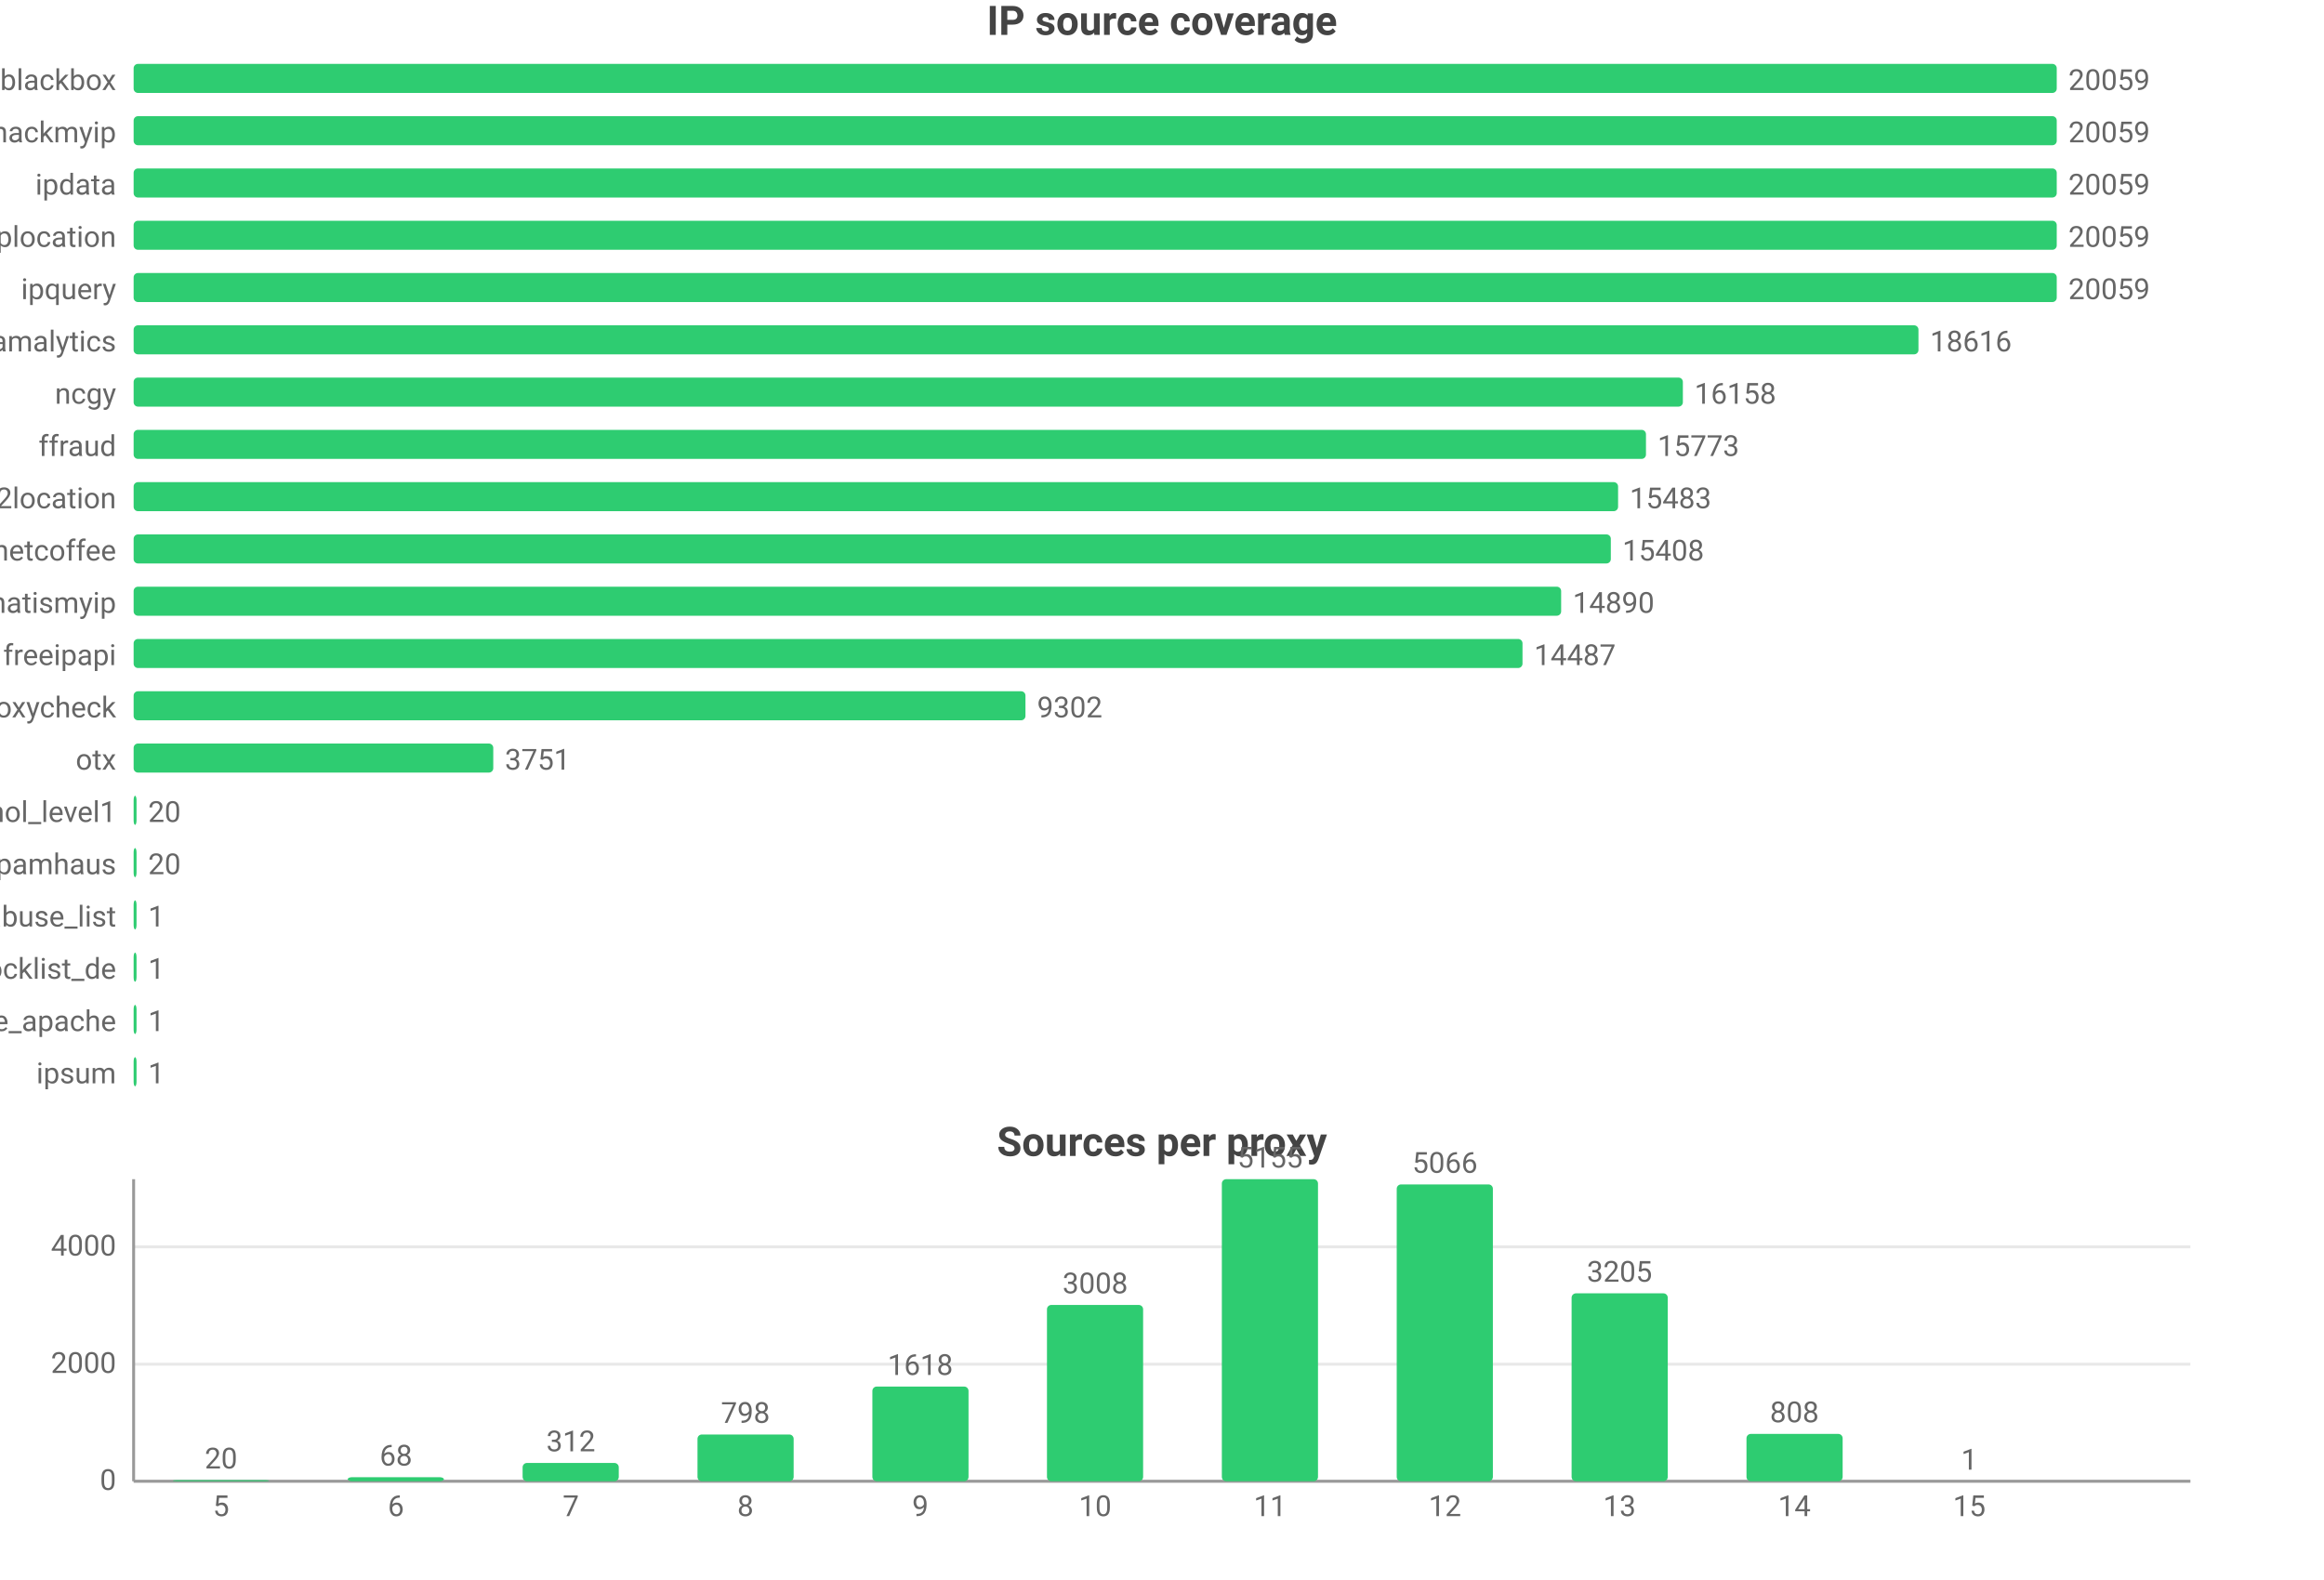
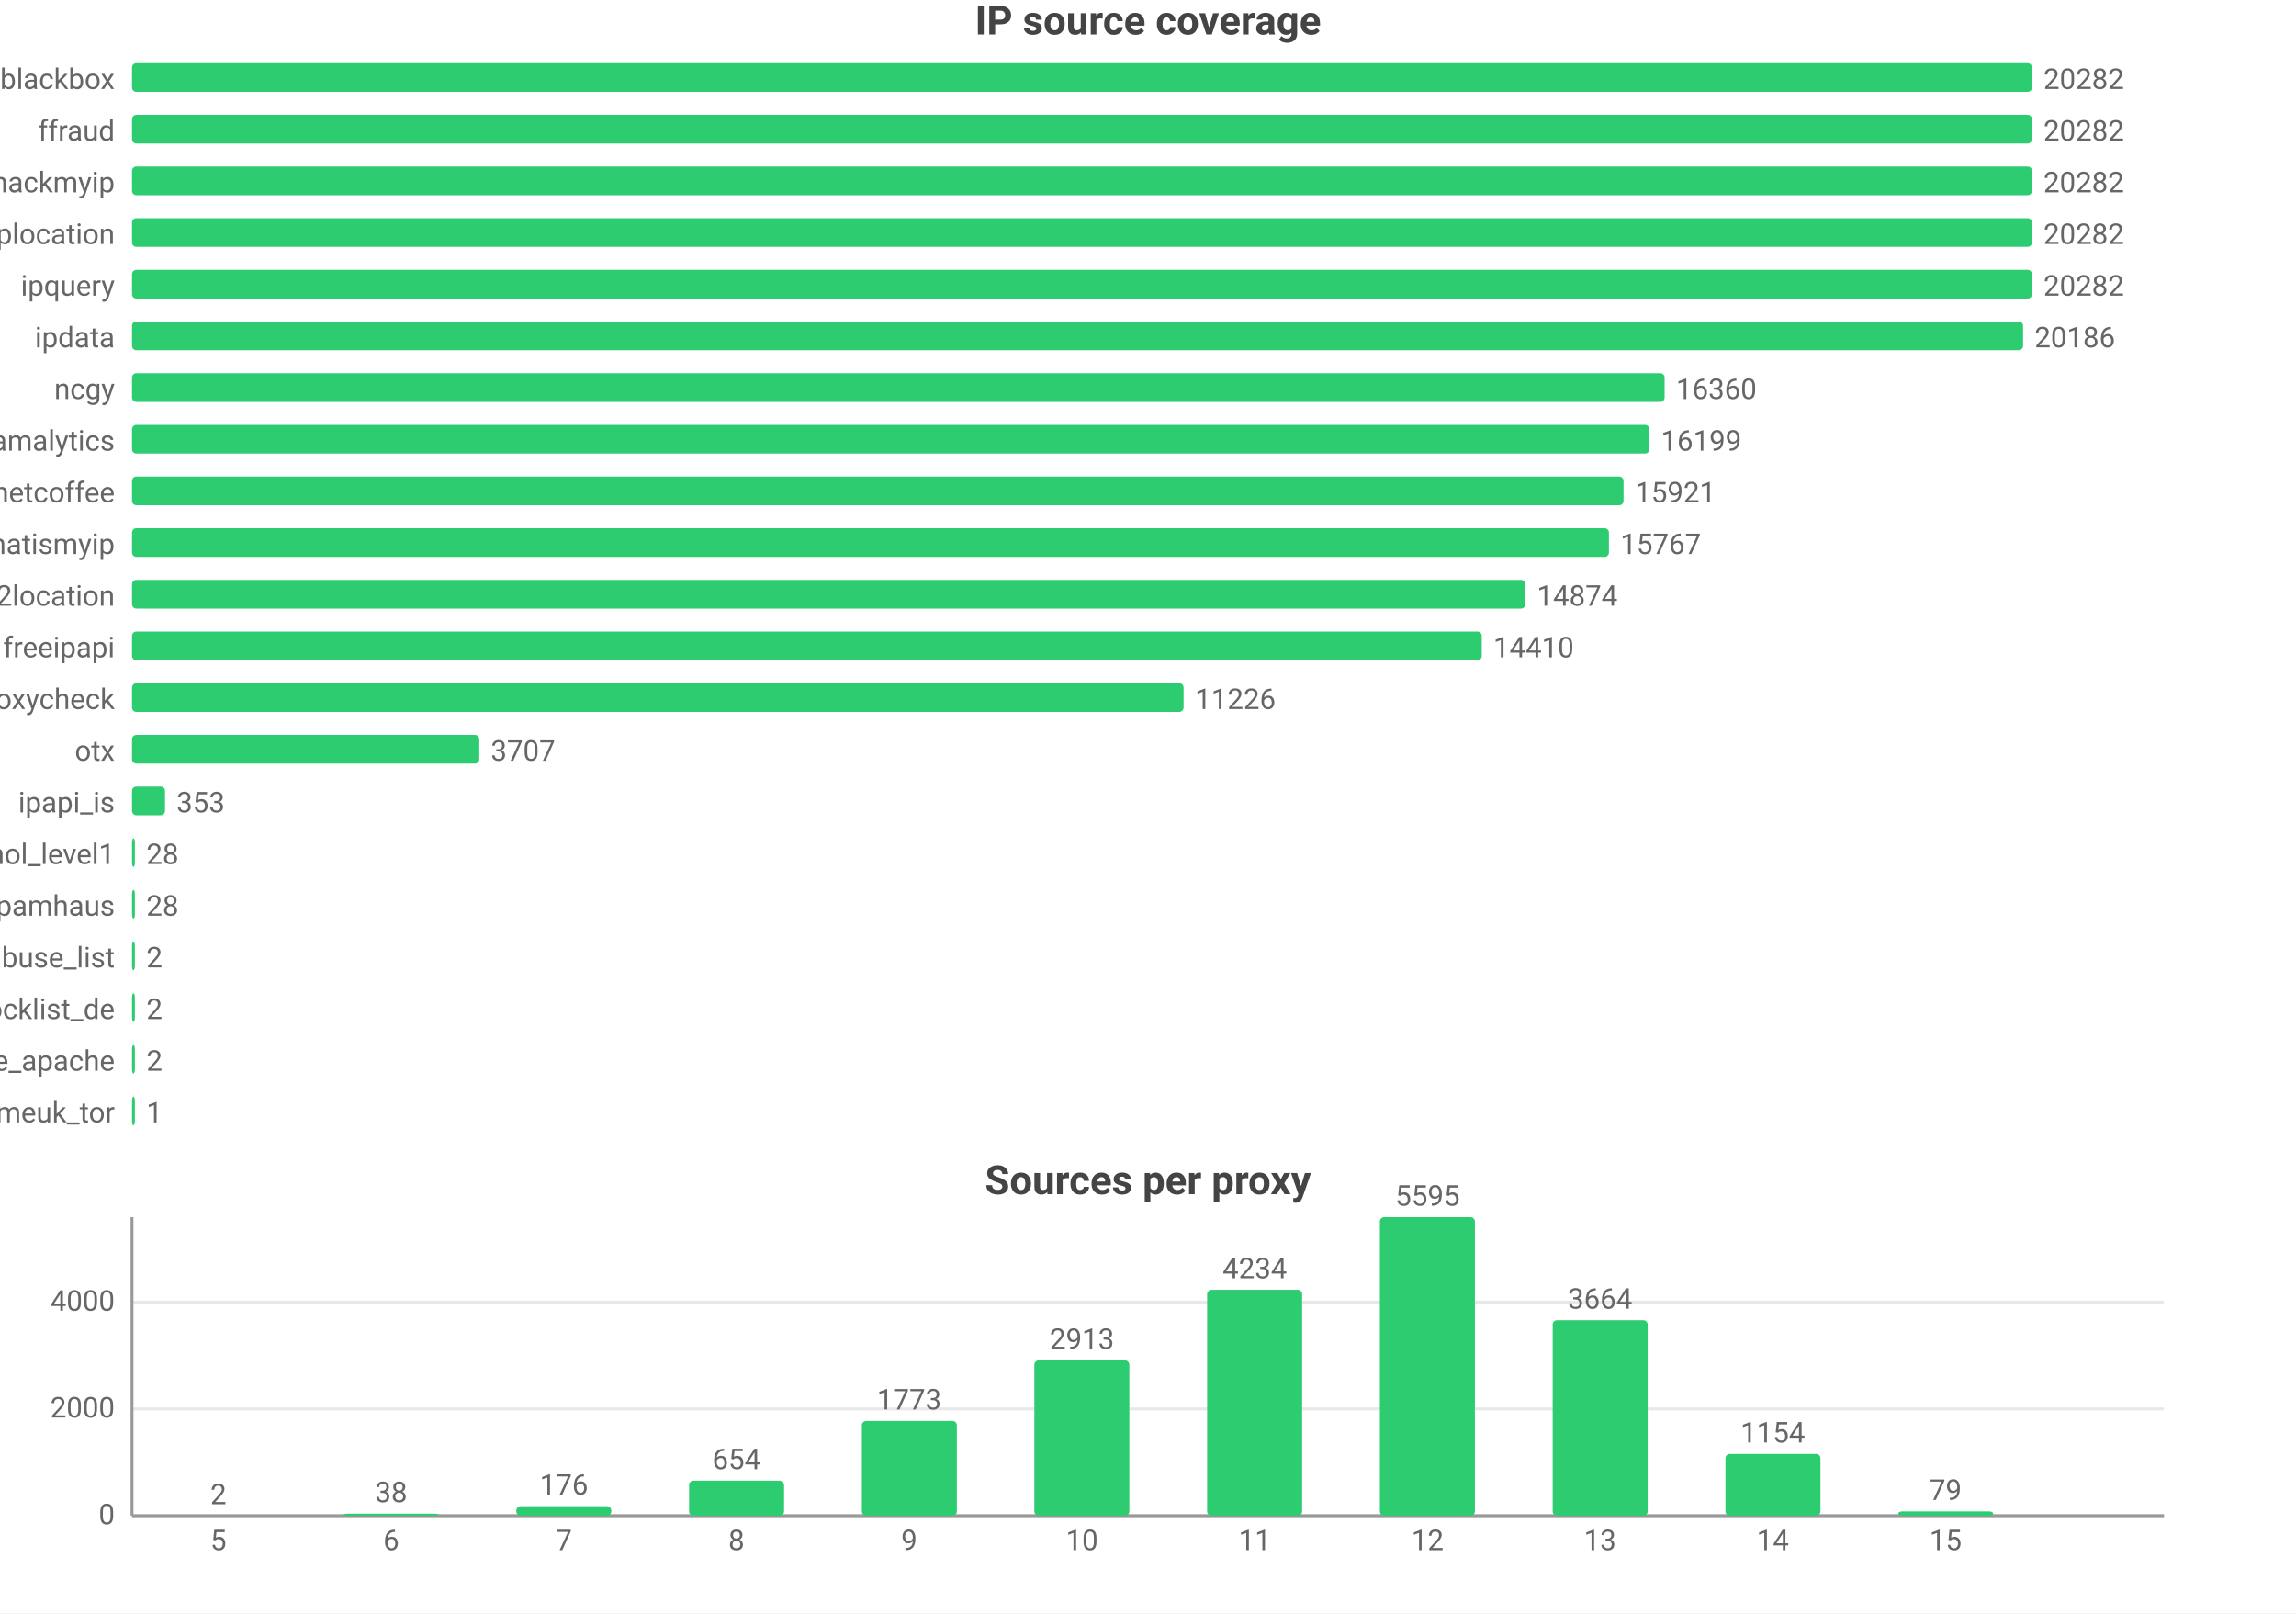
- <svg xmlns="http://www.w3.org/2000/svg" width="800" height="544" viewBox="0 0 800 544">
-   <rect width="800" height="544" fill="#ffffff" />
+ <svg xmlns="http://www.w3.org/2000/svg" width="800" height="562" viewBox="0 0 800 562">
+   <rect width="800" height="562" fill="#ffffff" />
  <style>text{font-family:system-ui,-apple-system,'Segoe UI',Roboto,'PingFang SC','Microsoft YaHei','Noto Sans CJK SC',sans-serif}.g{stroke:#e8e8e8;stroke-width:1}.a{stroke:#999;stroke-width:1}.t{font-size:10px;fill:#666}.m{font-size:10px;text-anchor:middle;fill:#666}.e{font-size:10px;text-anchor:end;fill:#666}.l{font-size:11px;fill:#333}.tt{font-size:14px;font-weight:600;text-anchor:middle;fill:#444}.em{font-size:13px;text-anchor:middle;fill:#999}</style>
  <text class="tt" x="400.0" y="12">IP source coverage</text>
  <text class="e" x="40" y="31">blackbox</text>
  <rect x="46" y="22" width="662" height="10" fill="#2ecc71" rx="1.5" />
-   <text class="t" x="712" y="31">20059</text>
-   <text class="e" x="40" y="49">hackmyip</text>
+   <text class="t" x="712" y="31">20282</text>
+   <text class="e" x="40" y="49">ffraud</text>
  <rect x="46" y="40" width="662" height="10" fill="#2ecc71" rx="1.5" />
-   <text class="t" x="712" y="49">20059</text>
-   <text class="e" x="40" y="67">ipdata</text>
+   <text class="t" x="712" y="49">20282</text>
+   <text class="e" x="40" y="67">hackmyip</text>
  <rect x="46" y="58" width="662" height="10" fill="#2ecc71" rx="1.5" />
-   <text class="t" x="712" y="67">20059</text>
+   <text class="t" x="712" y="67">20282</text>
  <text class="e" x="40" y="85">iplocation</text>
  <rect x="46" y="76" width="662" height="10" fill="#2ecc71" rx="1.5" />
-   <text class="t" x="712" y="85">20059</text>
+   <text class="t" x="712" y="85">20282</text>
  <text class="e" x="40" y="103">ipquery</text>
  <rect x="46" y="94" width="662" height="10" fill="#2ecc71" rx="1.5" />
-   <text class="t" x="712" y="103">20059</text>
-   <text class="e" x="40" y="121">scamalytics</text>
-   <rect x="46" y="112" width="614.4" height="10" fill="#2ecc71" rx="1.5" />
-   <text class="t" x="664.4" y="121">18616</text>
+   <text class="t" x="712" y="103">20282</text>
+   <text class="e" x="40" y="121">ipdata</text>
+   <rect x="46" y="112" width="658.9" height="10" fill="#2ecc71" rx="1.5" />
+   <text class="t" x="708.9" y="121">20186</text>
  <text class="e" x="40" y="139">ncgy</text>
-   <rect x="46" y="130" width="533.3" height="10" fill="#2ecc71" rx="1.5" />
-   <text class="t" x="583.3" y="139">16158</text>
-   <text class="e" x="40" y="157">ffraud</text>
-   <rect x="46" y="148" width="520.6" height="10" fill="#2ecc71" rx="1.5" />
-   <text class="t" x="570.6" y="157">15773</text>
-   <text class="e" x="40" y="175">ip2location</text>
-   <rect x="46" y="166" width="511.0" height="10" fill="#2ecc71" rx="1.5" />
-   <text class="t" x="561.0" y="175">15483</text>
-   <text class="e" x="40" y="193">netcoffee</text>
-   <rect x="46" y="184" width="508.5" height="10" fill="#2ecc71" rx="1.5" />
-   <text class="t" x="558.5" y="193">15408</text>
-   <text class="e" x="40" y="211">whatismyip</text>
-   <rect x="46" y="202" width="491.4" height="10" fill="#2ecc71" rx="1.5" />
-   <text class="t" x="541.4" y="211">14890</text>
+   <rect x="46" y="130" width="534.0" height="10" fill="#2ecc71" rx="1.5" />
+   <text class="t" x="584.0" y="139">16360</text>
+   <text class="e" x="40" y="157">scamalytics</text>
+   <rect x="46" y="148" width="528.7" height="10" fill="#2ecc71" rx="1.5" />
+   <text class="t" x="578.7" y="157">16199</text>
+   <text class="e" x="40" y="175">netcoffee</text>
+   <rect x="46" y="166" width="519.7" height="10" fill="#2ecc71" rx="1.5" />
+   <text class="t" x="569.7" y="175">15921</text>
+   <text class="e" x="40" y="193">whatismyip</text>
+   <rect x="46" y="184" width="514.6" height="10" fill="#2ecc71" rx="1.5" />
+   <text class="t" x="564.6" y="193">15767</text>
+   <text class="e" x="40" y="211">ip2location</text>
+   <rect x="46" y="202" width="485.5" height="10" fill="#2ecc71" rx="1.5" />
+   <text class="t" x="535.5" y="211">14874</text>
  <text class="e" x="40" y="229">freeipapi</text>
-   <rect x="46" y="220" width="478.1" height="10" fill="#2ecc71" rx="1.5" />
-   <text class="t" x="528.1" y="229">14487</text>
+   <rect x="46" y="220" width="470.3" height="10" fill="#2ecc71" rx="1.5" />
+   <text class="t" x="520.3" y="229">14410</text>
  <text class="e" x="40" y="247">proxycheck</text>
-   <rect x="46" y="238" width="307.0" height="10" fill="#2ecc71" rx="1.5" />
-   <text class="t" x="357.0" y="247">9302</text>
+   <rect x="46" y="238" width="366.4" height="10" fill="#2ecc71" rx="1.5" />
+   <text class="t" x="416.4" y="247">11226</text>
  <text class="e" x="40" y="265">otx</text>
-   <rect x="46" y="256" width="123.8" height="10" fill="#2ecc71" rx="1.5" />
-   <text class="t" x="173.8" y="265">3751</text>
-   <text class="e" x="40" y="283">firehol_level1</text>
-   <rect x="46" y="274" width="1" height="10" fill="#2ecc71" rx="1.5" />
-   <text class="t" x="51" y="283">20</text>
-   <text class="e" x="40" y="301">spamhaus</text>
+   <rect x="46" y="256" width="121.0" height="10" fill="#2ecc71" rx="1.5" />
+   <text class="t" x="171.0" y="265">3707</text>
+   <text class="e" x="40" y="283">ipapi_is</text>
+   <rect x="46" y="274" width="11.5" height="10" fill="#2ecc71" rx="1.5" />
+   <text class="t" x="61.5" y="283">353</text>
+   <text class="e" x="40" y="301">firehol_level1</text>
  <rect x="46" y="292" width="1" height="10" fill="#2ecc71" rx="1.5" />
-   <text class="t" x="51" y="301">20</text>
-   <text class="e" x="40" y="319">abuse_list</text>
+   <text class="t" x="51" y="301">28</text>
+   <text class="e" x="40" y="319">spamhaus</text>
  <rect x="46" y="310" width="1" height="10" fill="#2ecc71" rx="1.5" />
-   <text class="t" x="51" y="319">1</text>
-   <text class="e" x="40" y="337">blocklist_de</text>
+   <text class="t" x="51" y="319">28</text>
+   <text class="e" x="40" y="337">abuse_list</text>
  <rect x="46" y="328" width="1" height="10" fill="#2ecc71" rx="1.5" />
-   <text class="t" x="51" y="337">1</text>
-   <text class="e" x="40" y="355">blocklist_de_apache</text>
+   <text class="t" x="51" y="337">2</text>
+   <text class="e" x="40" y="355">blocklist_de</text>
  <rect x="46" y="346" width="1" height="10" fill="#2ecc71" rx="1.5" />
-   <text class="t" x="51" y="355">1</text>
-   <text class="e" x="40" y="373">ipsum</text>
+   <text class="t" x="51" y="355">2</text>
+   <text class="e" x="40" y="373">blocklist_de_apache</text>
  <rect x="46" y="364" width="1" height="10" fill="#2ecc71" rx="1.5" />
-   <text class="t" x="51" y="373">1</text>
-   <text class="tt" x="400.0" y="398">Sources per proxy</text>
-   <line class="g" x1="46" y1="510" x2="754" y2="510" />
-   <text class="e" x="40" y="513">0</text>
-   <line class="g" x1="46" y1="469.7" x2="754" y2="469.7" />
-   <text class="e" x="40" y="472.7">2000</text>
-   <line class="g" x1="46" y1="429.3" x2="754" y2="429.3" />
-   <text class="e" x="40" y="432.3">4000</text>
-   <line class="a" x1="46" y1="406" x2="46" y2="510" />
-   <line class="a" x1="46" y1="510" x2="754" y2="510" />
-   <rect x="59.5" y="509.6" width="33.1" height="0.4" fill="#2ecc71" rx="1.5" />
-   <text class="m" x="76.1" y="505.6">20</text>
-   <text class="m" x="76.1" y="522">5</text>
-   <rect x="119.7" y="508.6" width="33.1" height="1.4" fill="#2ecc71" rx="1.5" />
-   <text class="m" x="136.3" y="504.6">68</text>
-   <text class="m" x="136.3" y="522">6</text>
-   <rect x="179.9" y="503.7" width="33.1" height="6.3" fill="#2ecc71" rx="1.5" />
-   <text class="m" x="196.5" y="499.7">312</text>
-   <text class="m" x="196.5" y="522">7</text>
-   <rect x="240.1" y="493.9" width="33.1" height="16.1" fill="#2ecc71" rx="1.5" />
-   <text class="m" x="256.6" y="489.9">798</text>
-   <text class="m" x="256.6" y="522">8</text>
-   <rect x="300.3" y="477.4" width="33.1" height="32.6" fill="#2ecc71" rx="1.5" />
-   <text class="m" x="316.8" y="473.4">1618</text>
-   <text class="m" x="316.8" y="522">9</text>
-   <rect x="360.4" y="449.3" width="33.1" height="60.7" fill="#2ecc71" rx="1.5" />
-   <text class="m" x="377" y="445.3">3008</text>
-   <text class="m" x="377" y="522">10</text>
-   <rect x="420.6" y="406" width="33.1" height="104" fill="#2ecc71" rx="1.5" />
-   <text class="m" x="437.2" y="402">5155</text>
-   <text class="m" x="437.2" y="522">11</text>
-   <rect x="480.8" y="407.8" width="33.1" height="102.2" fill="#2ecc71" rx="1.5" />
-   <text class="m" x="497.4" y="403.8">5066</text>
-   <text class="m" x="497.4" y="522">12</text>
-   <rect x="541.0" y="445.3" width="33.1" height="64.7" fill="#2ecc71" rx="1.5" />
-   <text class="m" x="557.5" y="441.3">3205</text>
-   <text class="m" x="557.5" y="522">13</text>
-   <rect x="601.2" y="493.7" width="33.1" height="16.3" fill="#2ecc71" rx="1.5" />
-   <text class="m" x="617.7" y="489.7">808</text>
-   <text class="m" x="617.7" y="522">14</text>
-   <rect x="661.4" y="510.0" width="33.1" height="0.0" fill="#2ecc71" rx="1.5" />
-   <text class="m" x="677.9" y="506.0">1</text>
-   <text class="m" x="677.9" y="522">15</text>
+   <text class="t" x="51" y="373">2</text>
+   <text class="e" x="40" y="391">danmeuk_tor</text>
+   <rect x="46" y="382" width="1" height="10" fill="#2ecc71" rx="1.5" />
+   <text class="t" x="51" y="391">1</text>
+   <text class="tt" x="400.0" y="416">Sources per proxy</text>
+   <line class="g" x1="46" y1="528" x2="754" y2="528" />
+   <text class="e" x="40" y="531">0</text>
+   <line class="g" x1="46" y1="490.8" x2="754" y2="490.8" />
+   <text class="e" x="40" y="493.8">2000</text>
+   <line class="g" x1="46" y1="453.6" x2="754" y2="453.6" />
+   <text class="e" x="40" y="456.6">4000</text>
+   <line class="a" x1="46" y1="424" x2="46" y2="528" />
+   <line class="a" x1="46" y1="528" x2="754" y2="528" />
+   <rect x="59.5" y="528.0" width="33.1" height="0.0" fill="#2ecc71" rx="1.5" />
+   <text class="m" x="76.1" y="524.0">2</text>
+   <text class="m" x="76.1" y="540">5</text>
+   <rect x="119.7" y="527.3" width="33.1" height="0.7" fill="#2ecc71" rx="1.5" />
+   <text class="m" x="136.3" y="523.3">38</text>
+   <text class="m" x="136.3" y="540">6</text>
+   <rect x="179.9" y="524.7" width="33.1" height="3.3" fill="#2ecc71" rx="1.5" />
+   <text class="m" x="196.5" y="520.7">176</text>
+   <text class="m" x="196.5" y="540">7</text>
+   <rect x="240.1" y="515.8" width="33.1" height="12.2" fill="#2ecc71" rx="1.5" />
+   <text class="m" x="256.6" y="511.8">654</text>
+   <text class="m" x="256.6" y="540">8</text>
+   <rect x="300.3" y="495.0" width="33.1" height="33.0" fill="#2ecc71" rx="1.5" />
+   <text class="m" x="316.8" y="491.0">1773</text>
+   <text class="m" x="316.8" y="540">9</text>
+   <rect x="360.4" y="473.9" width="33.1" height="54.1" fill="#2ecc71" rx="1.5" />
+   <text class="m" x="377" y="469.9">2913</text>
+   <text class="m" x="377" y="540">10</text>
+   <rect x="420.6" y="449.3" width="33.1" height="78.7" fill="#2ecc71" rx="1.5" />
+   <text class="m" x="437.2" y="445.3">4234</text>
+   <text class="m" x="437.2" y="540">11</text>
+   <rect x="480.8" y="424" width="33.1" height="104" fill="#2ecc71" rx="1.5" />
+   <text class="m" x="497.4" y="420">5595</text>
+   <text class="m" x="497.4" y="540">12</text>
+   <rect x="541.0" y="459.9" width="33.1" height="68.1" fill="#2ecc71" rx="1.5" />
+   <text class="m" x="557.5" y="455.9">3664</text>
+   <text class="m" x="557.5" y="540">13</text>
+   <rect x="601.2" y="506.5" width="33.1" height="21.5" fill="#2ecc71" rx="1.5" />
+   <text class="m" x="617.7" y="502.5">1154</text>
+   <text class="m" x="617.7" y="540">14</text>
+   <rect x="661.4" y="526.5" width="33.1" height="1.5" fill="#2ecc71" rx="1.5" />
+   <text class="m" x="677.9" y="522.5">79</text>
+   <text class="m" x="677.9" y="540">15</text>
</svg>
